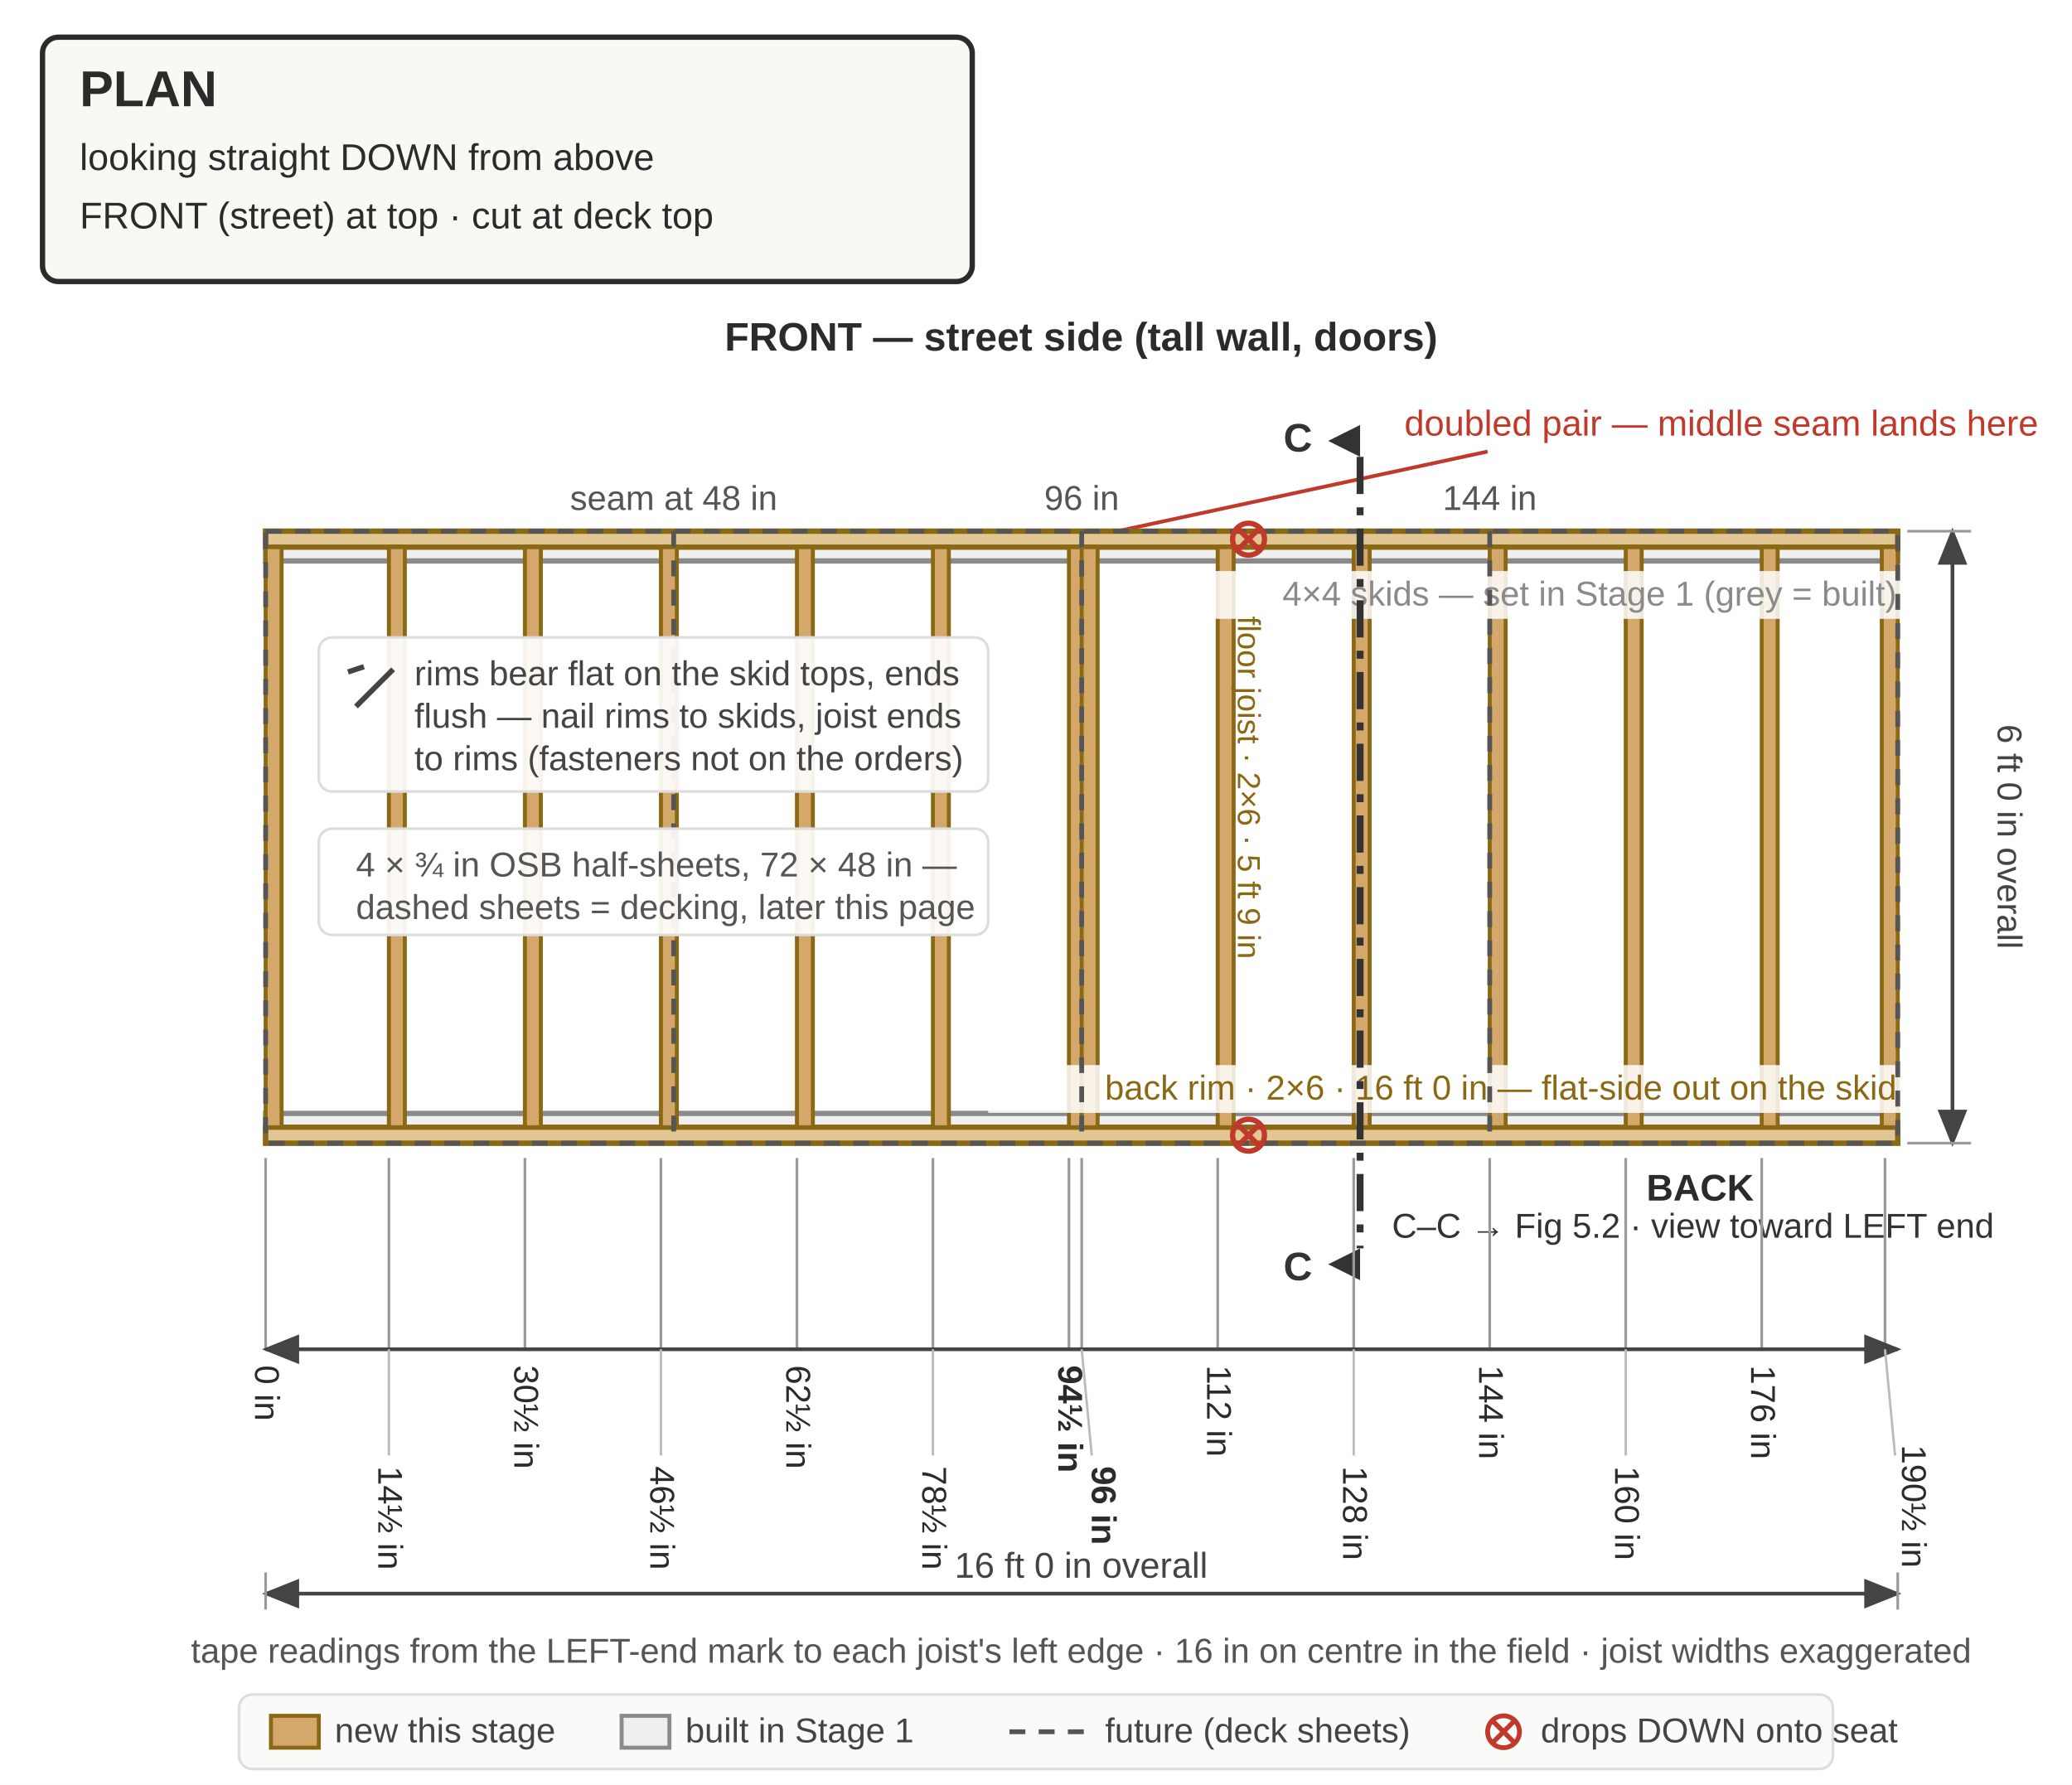
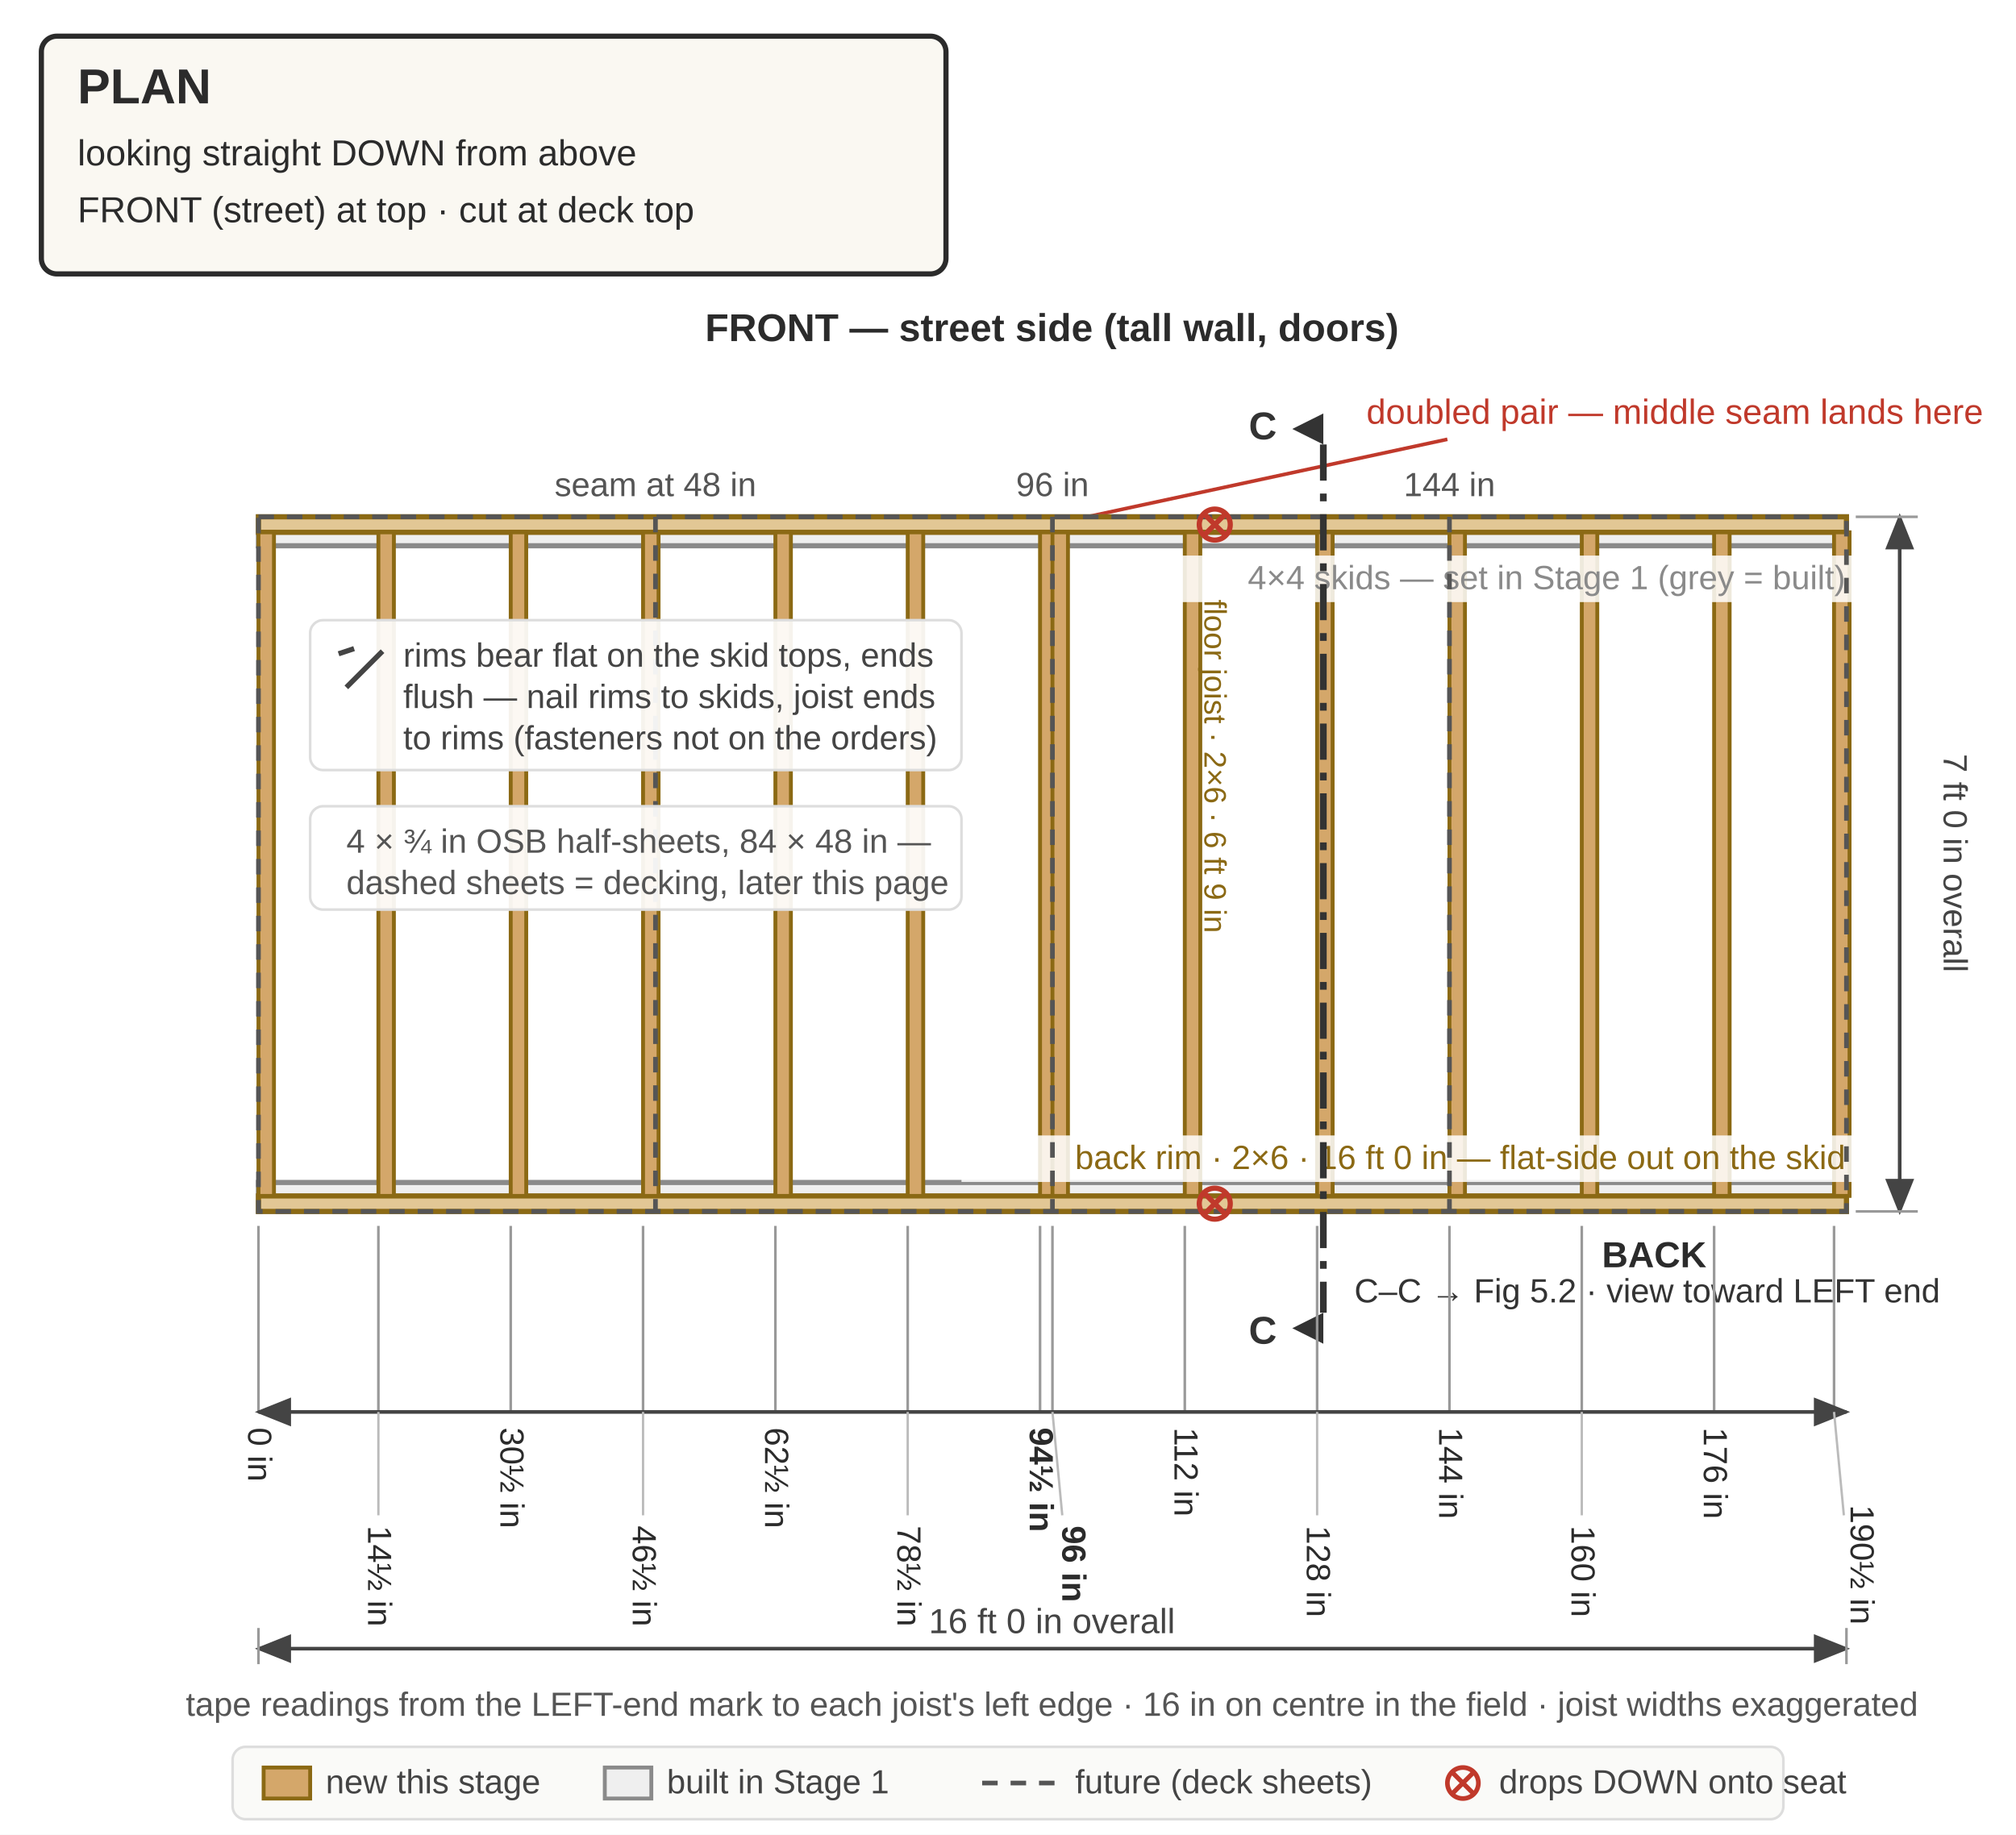
- <svg xmlns="http://www.w3.org/2000/svg" viewBox="0 0 780 672" font-family="Arial, Helvetica, sans-serif">
-   <rect width="780" height="672" fill="#ffffff" />
+ <svg xmlns="http://www.w3.org/2000/svg" viewBox="0 0 780 710" font-family="Arial, Helvetica, sans-serif">
+   <rect width="780" height="710" fill="#ffffff" />
  <defs>
    <marker id="dim05a" markerWidth="10" markerHeight="8" refX="9" refY="4" orient="auto">
      <path d="M0,0 L10,4 L0,8 Z" fill="#444" />
    </marker>
    <marker id="dim05as" markerWidth="10" markerHeight="8" refX="1" refY="4" orient="auto">
      <path d="M10,0 L0,4 L10,8 Z" fill="#444" />
    </marker>
  </defs>
  <g>
    <rect x="16" y="14" width="350" height="92" fill="#faf8f2" stroke="#2b2b2b" stroke-width="2" rx="6" />
    <text x="30" y="40" font-size="19" font-weight="bold" fill="#2b2b2b">PLAN</text>
    <text x="30" y="64" font-size="14" fill="#2b2b2b">looking straight DOWN from above</text>
    <text x="30" y="86" font-size="14" fill="#2b2b2b">FRONT (street) at top · cut at deck top</text>
  </g>
  <text x="407" y="132" text-anchor="middle" font-size="15" font-weight="bold" fill="#2b2b2b">FRONT — street side (tall wall, doors)</text>
  <text x="648" y="164" text-anchor="middle" font-size="13.5" fill="#c0392b">doubled pair — middle seam lands here</text>
  <path d="M560,170 L416,201" stroke="#c0392b" stroke-width="1.4" fill="none" />
  <g fill="#efefef" stroke="#8a8a8a" stroke-width="2">
    <rect x="100" y="200" width="614.4" height="11.2" />
-     <rect x="100" y="419.2" width="614.4" height="11.2" />
+     <rect x="100" y="457.6" width="614.4" height="11.2" />
  </g>
  <g fill="#e2c795" stroke="#8B6914" stroke-width="2">
    <rect x="100" y="200" width="614.4" height="6" />
-     <rect x="100" y="424.4" width="614.4" height="6" />
+     <rect x="100" y="462.8" width="614.4" height="6" />
  </g>
  <g fill="#d4a76a" stroke="#8B6914" stroke-width="1.5">
-     <rect x="100" y="206" width="6" height="218.4" />
-     <rect x="146.4" y="206" width="6" height="218.4" />
-     <rect x="197.6" y="206" width="6" height="218.4" />
-     <rect x="248.8" y="206" width="6" height="218.4" />
-     <rect x="300" y="206" width="6" height="218.4" />
-     <rect x="351.2" y="206" width="6" height="218.4" />
-     <rect x="402.4" y="206" width="6" height="218.4" />
-     <rect x="407.2" y="206" width="6" height="218.4" />
-     <rect x="458.4" y="206" width="6" height="218.4" />
-     <rect x="509.6" y="206" width="6" height="218.4" />
-     <rect x="560.8" y="206" width="6" height="218.4" />
-     <rect x="612" y="206" width="6" height="218.4" />
-     <rect x="663.2" y="206" width="6" height="218.4" />
-     <rect x="708.4" y="206" width="6" height="218.4" />
+     <rect x="100" y="206" width="6" height="256.8" />
+     <rect x="146.4" y="206" width="6" height="256.8" />
+     <rect x="197.6" y="206" width="6" height="256.8" />
+     <rect x="248.8" y="206" width="6" height="256.8" />
+     <rect x="300" y="206" width="6" height="256.8" />
+     <rect x="351.2" y="206" width="6" height="256.8" />
+     <rect x="402.4" y="206" width="6" height="256.8" />
+     <rect x="407.2" y="206" width="6" height="256.8" />
+     <rect x="458.4" y="206" width="6" height="256.8" />
+     <rect x="509.6" y="206" width="6" height="256.8" />
+     <rect x="560.8" y="206" width="6" height="256.8" />
+     <rect x="612" y="206" width="6" height="256.8" />
+     <rect x="663.2" y="206" width="6" height="256.8" />
+     <rect x="709.6" y="206" width="6" height="256.8" />
  </g>
  <rect x="420" y="215" width="300" height="18" fill="#ffffff" opacity="0.85" />
  <text x="714" y="228" text-anchor="end" font-size="13" fill="#8a8a8a">4×4 skids — set in Stage 1 (grey = built)</text>
-   <rect x="372" y="401" width="346" height="18" fill="#ffffff" opacity="0.85" />
-   <text x="714" y="414" text-anchor="end" font-size="13" fill="#8B6914">back rim · 2×6 · 16 ft 0 in — flat-side out on the skid</text>
-   <text transform="translate(466,232) rotate(90)" font-size="12" fill="#8B6914">floor joist · 2×6 · 5 ft 9 in</text>
+   <rect x="372" y="439.4" width="346" height="18" fill="#ffffff" opacity="0.85" />
+   <text x="714" y="452.4" text-anchor="end" font-size="13" fill="#8B6914">back rim · 2×6 · 16 ft 0 in — flat-side out on the skid</text>
+   <text transform="translate(466,232) rotate(90)" font-size="12" fill="#8B6914">floor joist · 2×6 · 6 ft 9 in</text>
  <g fill="none" stroke="#555" stroke-width="1.8" stroke-dasharray="6,5">
-     <rect x="100" y="200" width="614.4" height="230.4" />
-     <line x1="253.6" y1="200" x2="253.6" y2="430.4" />
-     <line x1="407.2" y1="200" x2="407.2" y2="430.4" />
-     <line x1="560.8" y1="200" x2="560.8" y2="430.4" />
+     <rect x="100" y="200" width="614.4" height="268.8" />
+     <line x1="253.6" y1="200" x2="253.6" y2="468.8" />
+     <line x1="407.2" y1="200" x2="407.2" y2="468.8" />
+     <line x1="560.8" y1="200" x2="560.8" y2="468.8" />
  </g>
  <g font-size="13" fill="#555" text-anchor="middle">
    <text x="253.6" y="192">seam at 48 in</text>
    <text x="407.2" y="192">96 in</text>
    <text x="560.8" y="192">144 in</text>
  </g>
  <g>
    <rect x="120" y="240" width="252" height="58" fill="#ffffff" fill-opacity="0.92" stroke="#ddd" rx="5" />
    <g stroke="#444" stroke-width="2">
      <line x1="134" y1="266" x2="148" y2="252" />
      <line x1="131" y1="253" x2="137" y2="251" />
    </g>
    <text x="156" y="258" font-size="13" fill="#444">rims bear flat on the skid tops, ends</text>
    <text x="156" y="274" font-size="13" fill="#444">flush — nail rims to skids, joist ends</text>
    <text x="156" y="290" font-size="13" fill="#444">to rims (fasteners not on the orders)</text>
    <rect x="120" y="312" width="252" height="40" fill="#ffffff" fill-opacity="0.92" stroke="#ddd" rx="5" />
-     <text x="134" y="330" font-size="13" fill="#555">4 × ¾ in OSB half-sheets, 72 × 48 in —</text>
+     <text x="134" y="330" font-size="13" fill="#555">4 × ¾ in OSB half-sheets, 84 × 48 in —</text>
    <text x="134" y="346" font-size="13" fill="#555">dashed sheets = decking, later this page</text>
  </g>
  <g stroke="#c0392b" stroke-width="2" fill="none">
    <circle cx="470" cy="203" r="6" />
    <line x1="465.8" y1="198.8" x2="474.2" y2="207.2" />
    <line x1="474.2" y1="198.8" x2="465.8" y2="207.2" />
-     <circle cx="470" cy="427.4" r="6" />
-     <line x1="465.8" y1="423.2" x2="474.2" y2="431.6" />
-     <line x1="474.2" y1="423.2" x2="465.8" y2="431.6" />
+     <circle cx="470" cy="465.8" r="6" />
+     <line x1="465.8" y1="461.6" x2="474.2" y2="470" />
+     <line x1="474.2" y1="461.6" x2="465.8" y2="470" />
  </g>
-   <line x1="512" y1="172" x2="512" y2="470" stroke="#333" stroke-width="2.6" stroke-dasharray="14,5,3,5" />
+   <line x1="512" y1="172" x2="512" y2="508" stroke="#333" stroke-width="2.6" stroke-dasharray="14,5,3,5" />
  <path d="M500,166 L512,160 L512,172 Z" fill="#333" />
-   <path d="M500,476 L512,470 L512,482 Z" fill="#333" />
+   <path d="M500,514 L512,508 L512,520 Z" fill="#333" />
  <text x="494" y="170" text-anchor="end" font-size="15" font-weight="bold" fill="#333">C</text>
-   <text x="494" y="482" text-anchor="end" font-size="15" font-weight="bold" fill="#333">C</text>
-   <text x="524" y="466" font-size="13" fill="#333">C–C → Fig 5.2 · view toward LEFT end</text>
+   <text x="494" y="520" text-anchor="end" font-size="15" font-weight="bold" fill="#333">C</text>
+   <text x="524" y="504" font-size="13" fill="#333">C–C → Fig 5.2 · view toward LEFT end</text>
  <g stroke="#999" stroke-width="1">
-     <line x1="100" y1="436" x2="100" y2="508" />
-     <line x1="146.4" y1="436" x2="146.4" y2="508" />
-     <line x1="197.6" y1="436" x2="197.6" y2="508" />
-     <line x1="248.8" y1="436" x2="248.8" y2="508" />
-     <line x1="300" y1="436" x2="300" y2="508" />
-     <line x1="351.2" y1="436" x2="351.2" y2="508" />
-     <line x1="402.4" y1="436" x2="402.4" y2="508" />
-     <line x1="407.2" y1="436" x2="407.2" y2="508" />
-     <line x1="458.4" y1="436" x2="458.4" y2="508" />
-     <line x1="509.6" y1="436" x2="509.6" y2="508" />
-     <line x1="560.8" y1="436" x2="560.8" y2="508" />
-     <line x1="612" y1="436" x2="612" y2="508" />
-     <line x1="663.2" y1="436" x2="663.2" y2="508" />
-     <line x1="709.6" y1="436" x2="709.6" y2="508" />
+     <line x1="100" y1="474.4" x2="100" y2="546.4" />
+     <line x1="146.4" y1="474.4" x2="146.4" y2="546.4" />
+     <line x1="197.6" y1="474.4" x2="197.6" y2="546.4" />
+     <line x1="248.8" y1="474.4" x2="248.8" y2="546.4" />
+     <line x1="300" y1="474.4" x2="300" y2="546.4" />
+     <line x1="351.2" y1="474.4" x2="351.2" y2="546.4" />
+     <line x1="402.4" y1="474.4" x2="402.4" y2="546.4" />
+     <line x1="407.2" y1="474.4" x2="407.2" y2="546.4" />
+     <line x1="458.4" y1="474.4" x2="458.4" y2="546.4" />
+     <line x1="509.6" y1="474.4" x2="509.6" y2="546.4" />
+     <line x1="560.8" y1="474.4" x2="560.8" y2="546.4" />
+     <line x1="612" y1="474.4" x2="612" y2="546.4" />
+     <line x1="663.2" y1="474.4" x2="663.2" y2="546.4" />
+     <line x1="709.6" y1="474.4" x2="709.6" y2="546.4" />
  </g>
-   <text x="640" y="452" text-anchor="middle" font-size="14" font-weight="bold" fill="#2b2b2b">BACK</text>
-   <line x1="100" y1="508" x2="714.4" y2="508" stroke="#444" stroke-width="1.4" marker-start="url(#dim05as)" marker-end="url(#dim05a)" />
+   <text x="640" y="490.4" text-anchor="middle" font-size="14" font-weight="bold" fill="#2b2b2b">BACK</text>
+   <line x1="100" y1="546.4" x2="714.4" y2="546.4" stroke="#444" stroke-width="1.4" marker-start="url(#dim05as)" marker-end="url(#dim05a)" />
  <g font-size="13" fill="#2b2b2b">
-     <text transform="translate(96,514) rotate(90)">0 in</text>
-     <text transform="translate(142.4,552) rotate(90)">14½ in</text>
-     <text transform="translate(193.6,514) rotate(90)">30½ in</text>
-     <text transform="translate(244.8,552) rotate(90)">46½ in</text>
-     <text transform="translate(296,514) rotate(90)">62½ in</text>
-     <text transform="translate(347.2,552) rotate(90)">78½ in</text>
-     <text transform="translate(398.4,514) rotate(90)" font-weight="bold">94½ in</text>
-     <text transform="translate(411,552) rotate(90)" font-weight="bold">96 in</text>
-     <text transform="translate(454.4,514) rotate(90)">112 in</text>
-     <text transform="translate(505.6,552) rotate(90)">128 in</text>
-     <text transform="translate(556.8,514) rotate(90)">144 in</text>
-     <text transform="translate(608,552) rotate(90)">160 in</text>
-     <text transform="translate(659.2,514) rotate(90)">176 in</text>
-     <text transform="translate(716,544) rotate(90)">190½ in</text>
+     <text transform="translate(96,552.4) rotate(90)">0 in</text>
+     <text transform="translate(142.4,590.4) rotate(90)">14½ in</text>
+     <text transform="translate(193.6,552.4) rotate(90)">30½ in</text>
+     <text transform="translate(244.8,590.4) rotate(90)">46½ in</text>
+     <text transform="translate(296,552.4) rotate(90)">62½ in</text>
+     <text transform="translate(347.2,590.4) rotate(90)">78½ in</text>
+     <text transform="translate(398.4,552.4) rotate(90)" font-weight="bold">94½ in</text>
+     <text transform="translate(411,590.4) rotate(90)" font-weight="bold">96 in</text>
+     <text transform="translate(454.4,552.4) rotate(90)">112 in</text>
+     <text transform="translate(505.6,590.4) rotate(90)">128 in</text>
+     <text transform="translate(556.8,552.4) rotate(90)">144 in</text>
+     <text transform="translate(608,590.4) rotate(90)">160 in</text>
+     <text transform="translate(659.2,552.4) rotate(90)">176 in</text>
+     <text transform="translate(716,582.4) rotate(90)">190½ in</text>
  </g>
  <g stroke="#bbb" stroke-width="0.9">
-     <line x1="146.4" y1="508" x2="146.4" y2="548" />
-     <line x1="248.8" y1="508" x2="248.8" y2="548" />
-     <line x1="351.2" y1="508" x2="351.2" y2="548" />
-     <line x1="407.2" y1="508" x2="411" y2="548" />
-     <line x1="509.6" y1="508" x2="509.6" y2="548" />
-     <line x1="612" y1="508" x2="612" y2="548" />
-     <line x1="709.6" y1="508" x2="713.4" y2="548" />
+     <line x1="146.4" y1="546.4" x2="146.4" y2="586.4" />
+     <line x1="248.8" y1="546.4" x2="248.8" y2="586.4" />
+     <line x1="351.2" y1="546.4" x2="351.2" y2="586.4" />
+     <line x1="407.2" y1="546.4" x2="411" y2="586.4" />
+     <line x1="509.6" y1="546.4" x2="509.6" y2="586.4" />
+     <line x1="612" y1="546.4" x2="612" y2="586.4" />
+     <line x1="709.6" y1="546.4" x2="713.4" y2="586.4" />
  </g>
-   <line x1="100" y1="600" x2="714.4" y2="600" stroke="#444" stroke-width="1.4" marker-start="url(#dim05as)" marker-end="url(#dim05a)" />
-   <line x1="100" y1="592" x2="100" y2="606" stroke="#999" stroke-width="1" />
-   <line x1="714.4" y1="592" x2="714.4" y2="606" stroke="#999" stroke-width="1" />
-   <text x="407" y="594" text-anchor="middle" font-size="13.5" fill="#444">16 ft 0 in overall</text>
-   <line x1="735" y1="200" x2="735" y2="430.4" stroke="#444" stroke-width="1.4" marker-start="url(#dim05as)" marker-end="url(#dim05a)" />
+   <line x1="100" y1="638" x2="714.4" y2="638" stroke="#444" stroke-width="1.4" marker-start="url(#dim05as)" marker-end="url(#dim05a)" />
+   <line x1="100" y1="630" x2="100" y2="644" stroke="#999" stroke-width="1" />
+   <line x1="714.4" y1="630" x2="714.4" y2="644" stroke="#999" stroke-width="1" />
+   <text x="407" y="632" text-anchor="middle" font-size="13.5" fill="#444">16 ft 0 in overall</text>
+   <line x1="735" y1="200" x2="735" y2="468.8" stroke="#444" stroke-width="1.4" marker-start="url(#dim05as)" marker-end="url(#dim05a)" />
  <line x1="718" y1="200" x2="742" y2="200" stroke="#999" stroke-width="1" />
-   <line x1="718" y1="430.4" x2="742" y2="430.4" stroke="#999" stroke-width="1" />
-   <text x="752" y="315" font-size="13" fill="#444" transform="rotate(90,752,315)" text-anchor="middle">6 ft 0 in overall</text>
-   <text x="407" y="626" text-anchor="middle" font-size="13" fill="#555">tape readings from the LEFT-end mark to each joist's left edge · 16 in on centre in the field · joist widths exaggerated</text>
+   <line x1="718" y1="468.8" x2="742" y2="468.8" stroke="#999" stroke-width="1" />
+   <text x="752" y="334" font-size="13" fill="#444" transform="rotate(90,752,334)" text-anchor="middle">7 ft 0 in overall</text>
+   <text x="407" y="664" text-anchor="middle" font-size="13" fill="#555">tape readings from the LEFT-end mark to each joist's left edge · 16 in on centre in the field · joist widths exaggerated</text>
  <g font-size="13" fill="#444">
-     <rect x="90" y="638" width="600" height="28" fill="#fafaf8" stroke="#ddd" rx="5" />
-     <rect x="102" y="646" width="18" height="12" fill="#d4a76a" stroke="#8B6914" stroke-width="1.5" />
-     <text x="126" y="656">new this stage</text>
-     <rect x="234" y="646" width="18" height="12" fill="#efefef" stroke="#8a8a8a" stroke-width="1.5" />
-     <text x="258" y="656">built in Stage 1</text>
-     <line x1="380" y1="652" x2="410" y2="652" stroke="#555" stroke-width="1.8" stroke-dasharray="6,5" />
-     <text x="416" y="656">future (deck sheets)</text>
-     <circle cx="566" cy="652" r="6" fill="none" stroke="#c0392b" stroke-width="1.8" />
-     <line x1="561.8" y1="647.8" x2="570.2" y2="656.2" stroke="#c0392b" stroke-width="1.8" />
-     <line x1="570.2" y1="647.8" x2="561.8" y2="656.2" stroke="#c0392b" stroke-width="1.8" />
-     <text x="580" y="656">drops DOWN onto seat</text>
+     <rect x="90" y="676" width="600" height="28" fill="#fafaf8" stroke="#ddd" rx="5" />
+     <rect x="102" y="684" width="18" height="12" fill="#d4a76a" stroke="#8B6914" stroke-width="1.5" />
+     <text x="126" y="694">new this stage</text>
+     <rect x="234" y="684" width="18" height="12" fill="#efefef" stroke="#8a8a8a" stroke-width="1.5" />
+     <text x="258" y="694">built in Stage 1</text>
+     <line x1="380" y1="690" x2="410" y2="690" stroke="#555" stroke-width="1.8" stroke-dasharray="6,5" />
+     <text x="416" y="694">future (deck sheets)</text>
+     <circle cx="566" cy="690" r="6" fill="none" stroke="#c0392b" stroke-width="1.8" />
+     <line x1="561.8" y1="685.8" x2="570.2" y2="694.2" stroke="#c0392b" stroke-width="1.8" />
+     <line x1="570.2" y1="685.8" x2="561.8" y2="694.2" stroke="#c0392b" stroke-width="1.8" />
+     <text x="580" y="694">drops DOWN onto seat</text>
  </g>
</svg>
